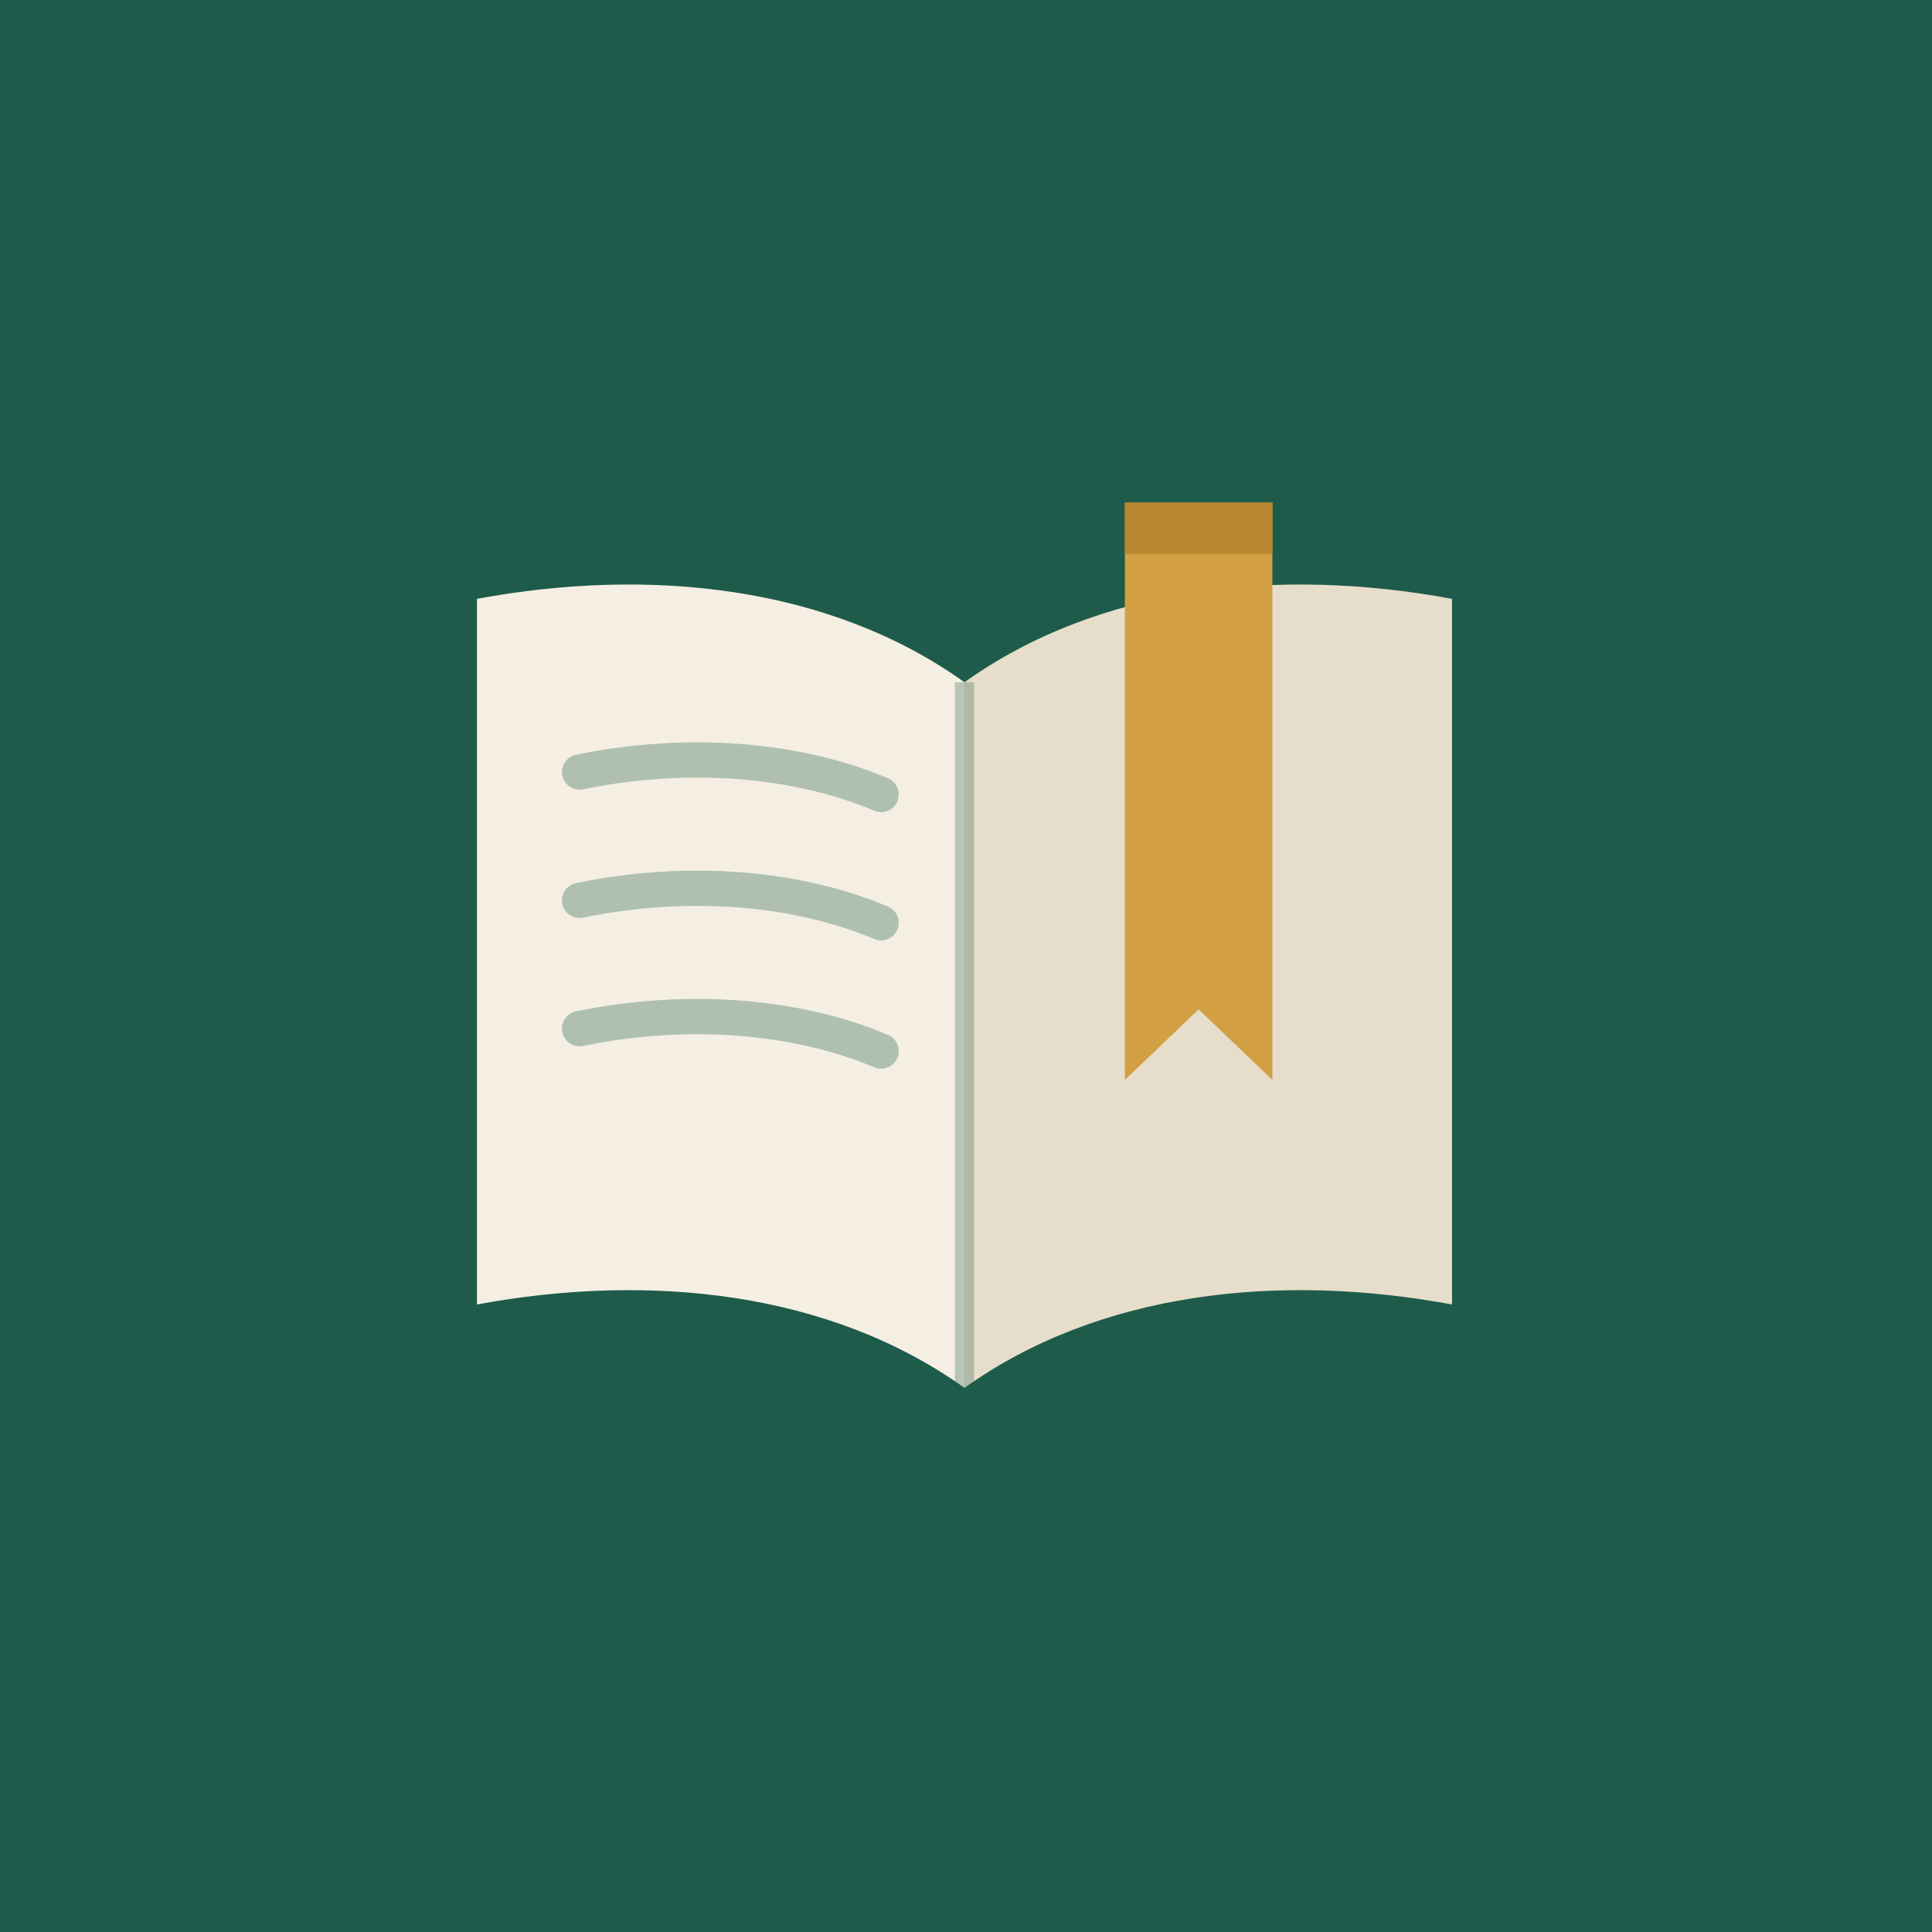
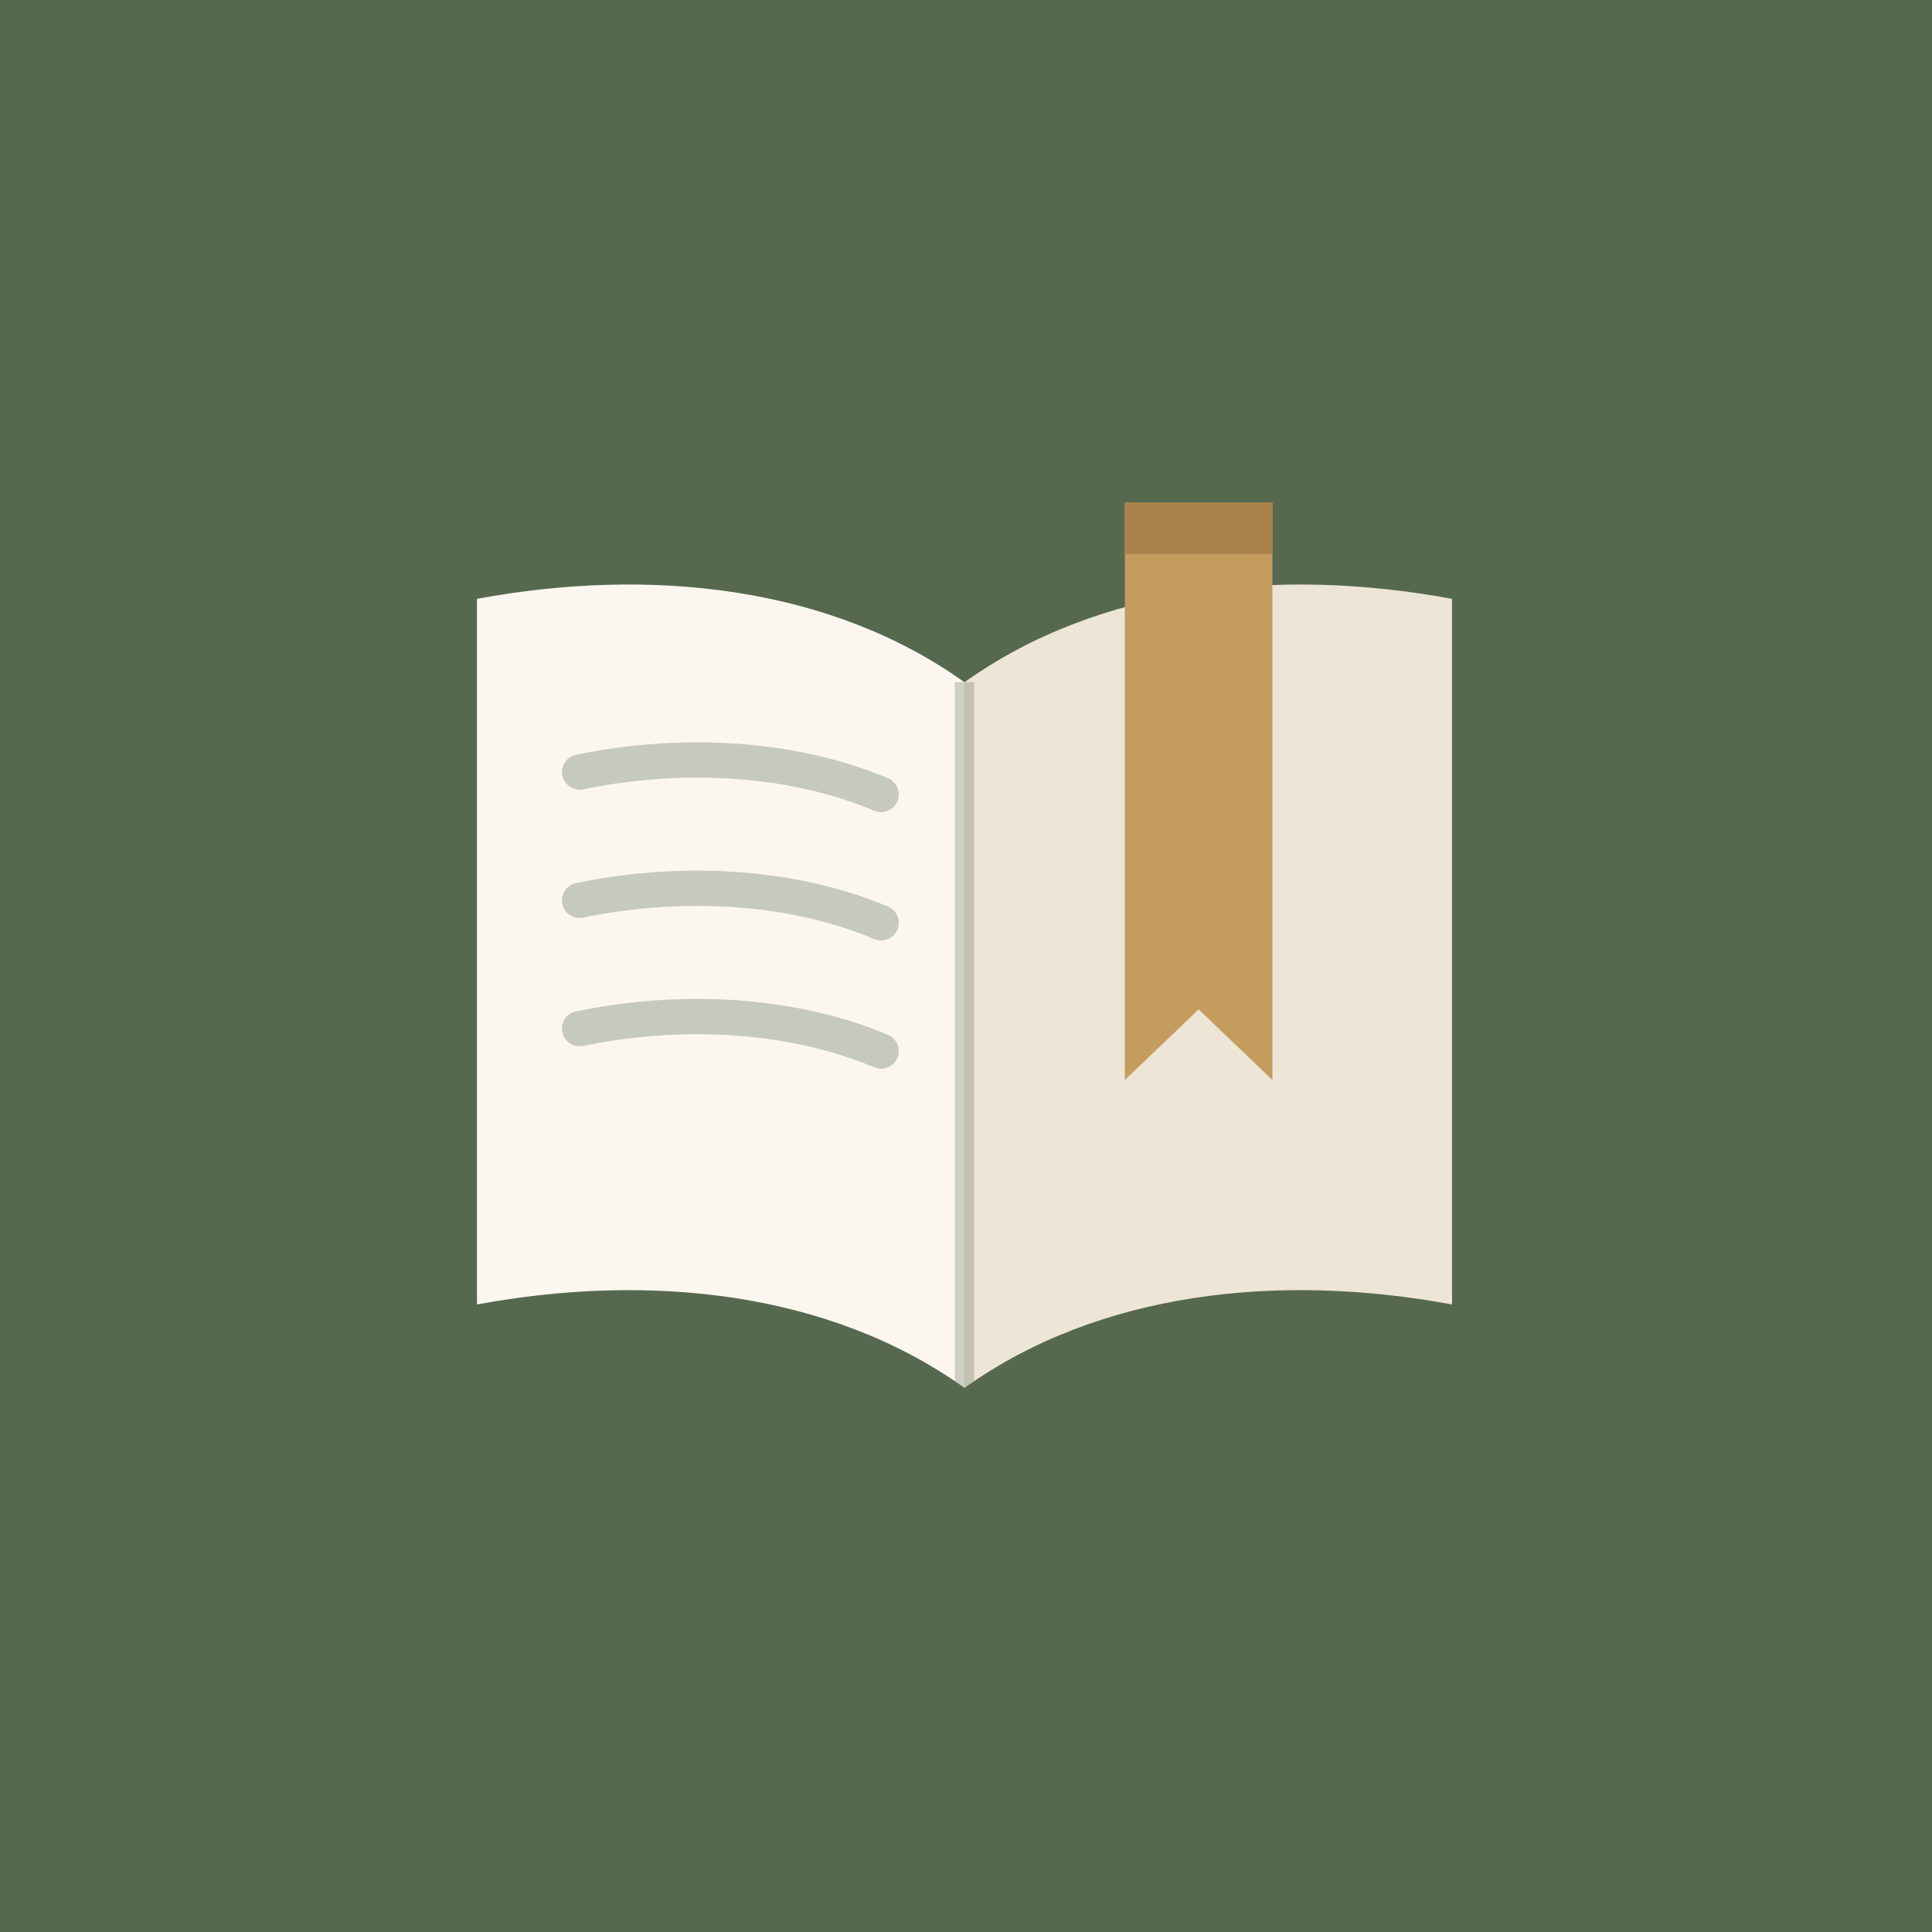
<svg xmlns="http://www.w3.org/2000/svg" viewBox="0 0 512 512">
-   <rect width="512" height="512" fill="#1E5B4A" />
+   <rect width="512" height="512" fill="#56694F" />
  <g transform="translate(38 38) scale(0.85)">
-     <path d="M256 168 C 214 138, 158 132, 104 142 L 104 362 C 158 352, 214 358, 256 388 Z" fill="#F4EFE2" />
-     <path d="M256 168 C 298 138, 354 132, 408 142 L 408 362 C 354 352, 298 358, 256 388 Z" fill="#E6DECA" />
-     <path d="M256 168 L 256 388" stroke="#1E5B4A" stroke-opacity=".28" stroke-width="6" />
-     <g fill="none" stroke="#1E5B4A" stroke-opacity=".32" stroke-width="11" stroke-linecap="round">
+     <path d="M256 168 C 214 138, 158 132, 104 142 L 104 362 C 158 352, 214 358, 256 388 Z" fill="#FBF7EF" />
+     <path d="M256 168 C 298 138, 354 132, 408 142 L 408 362 C 354 352, 298 358, 256 388 Z" fill="#EDE5D5" />
+     <path d="M256 168 L 256 388" stroke="#56694F" stroke-opacity=".28" stroke-width="6" />
+     <g fill="none" stroke="#56694F" stroke-opacity=".32" stroke-width="11" stroke-linecap="round">
      <path d="M136 196 C 170 189, 204 192, 230 203" />
      <path d="M136 236 C 170 229, 204 232, 230 243" />
      <path d="M136 276 C 170 269, 204 272, 230 283" />
    </g>
-     <path d="M306 112 L 352 112 L 352 292 L 329 270 L 306 292 Z" fill="#D2A043" />
-     <path d="M306 112 L 352 112 L 352 128 L 306 128 Z" fill="#B8872F" />
+     <path d="M306 112 L 352 112 L 352 292 L 329 270 L 306 292 Z" fill="#C39C5E" />
+     <path d="M306 112 L 352 112 L 352 128 L 306 128 Z" fill="#A8844C" />
  </g>
</svg>
